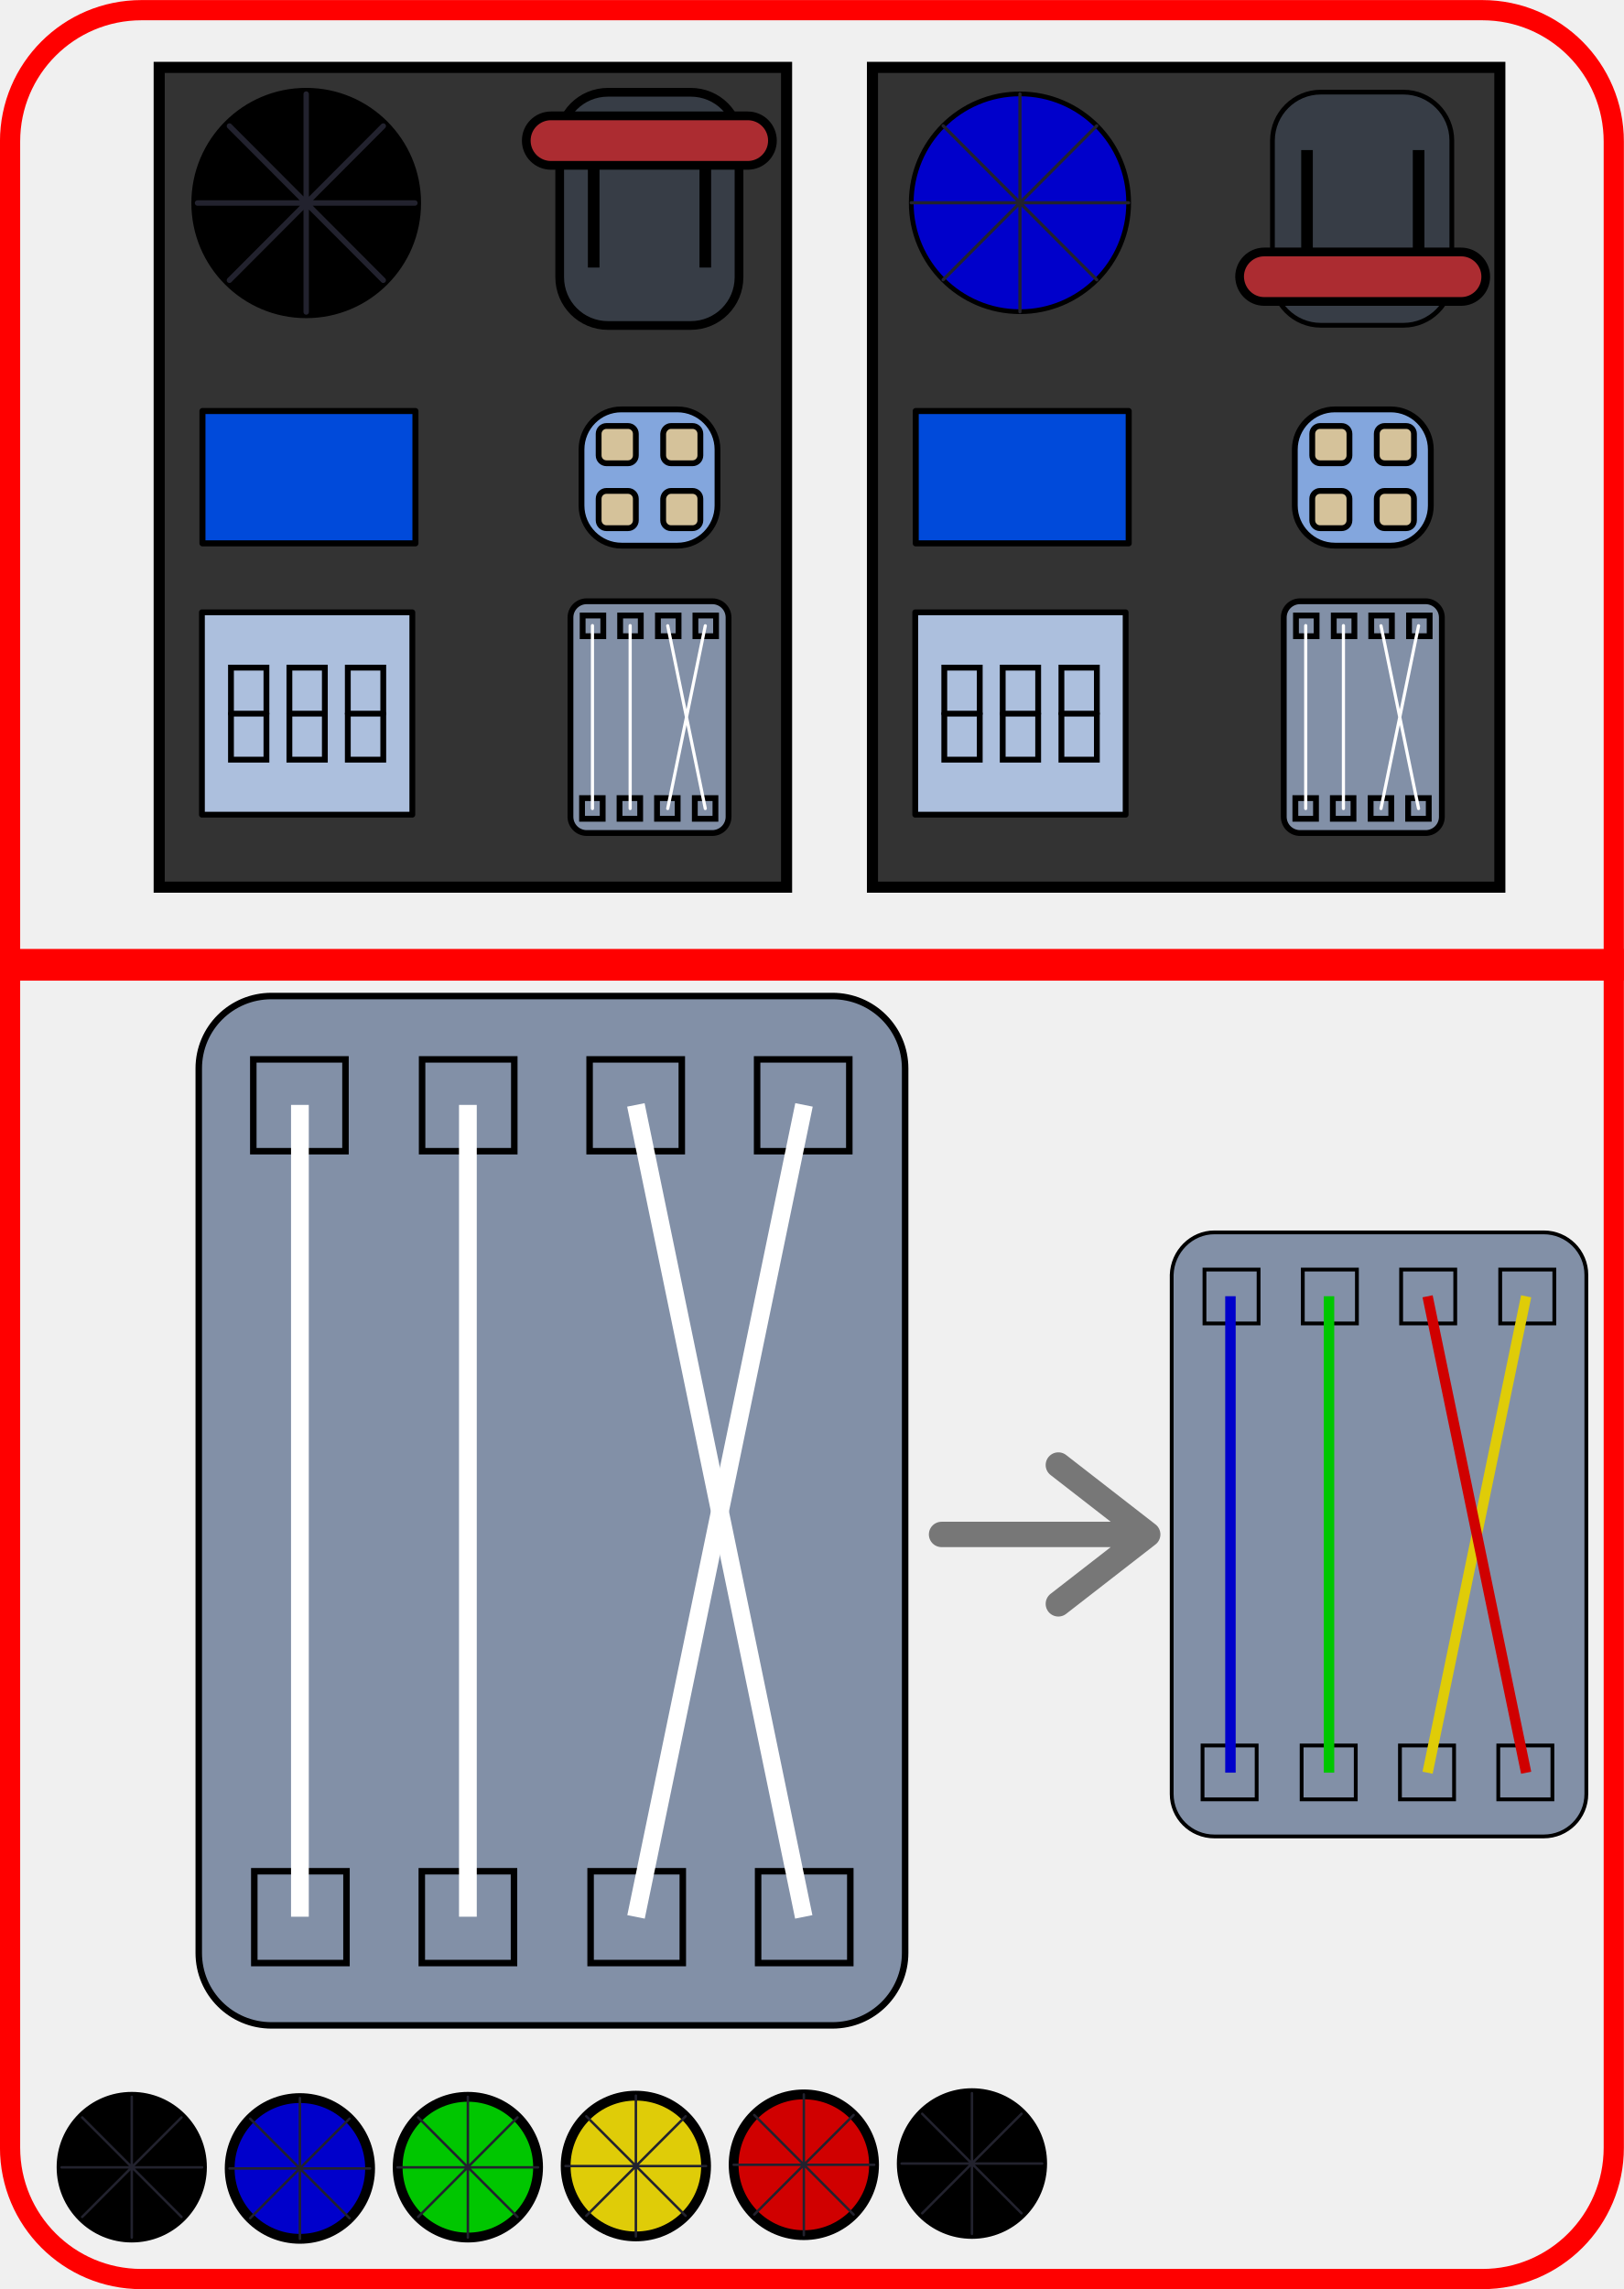
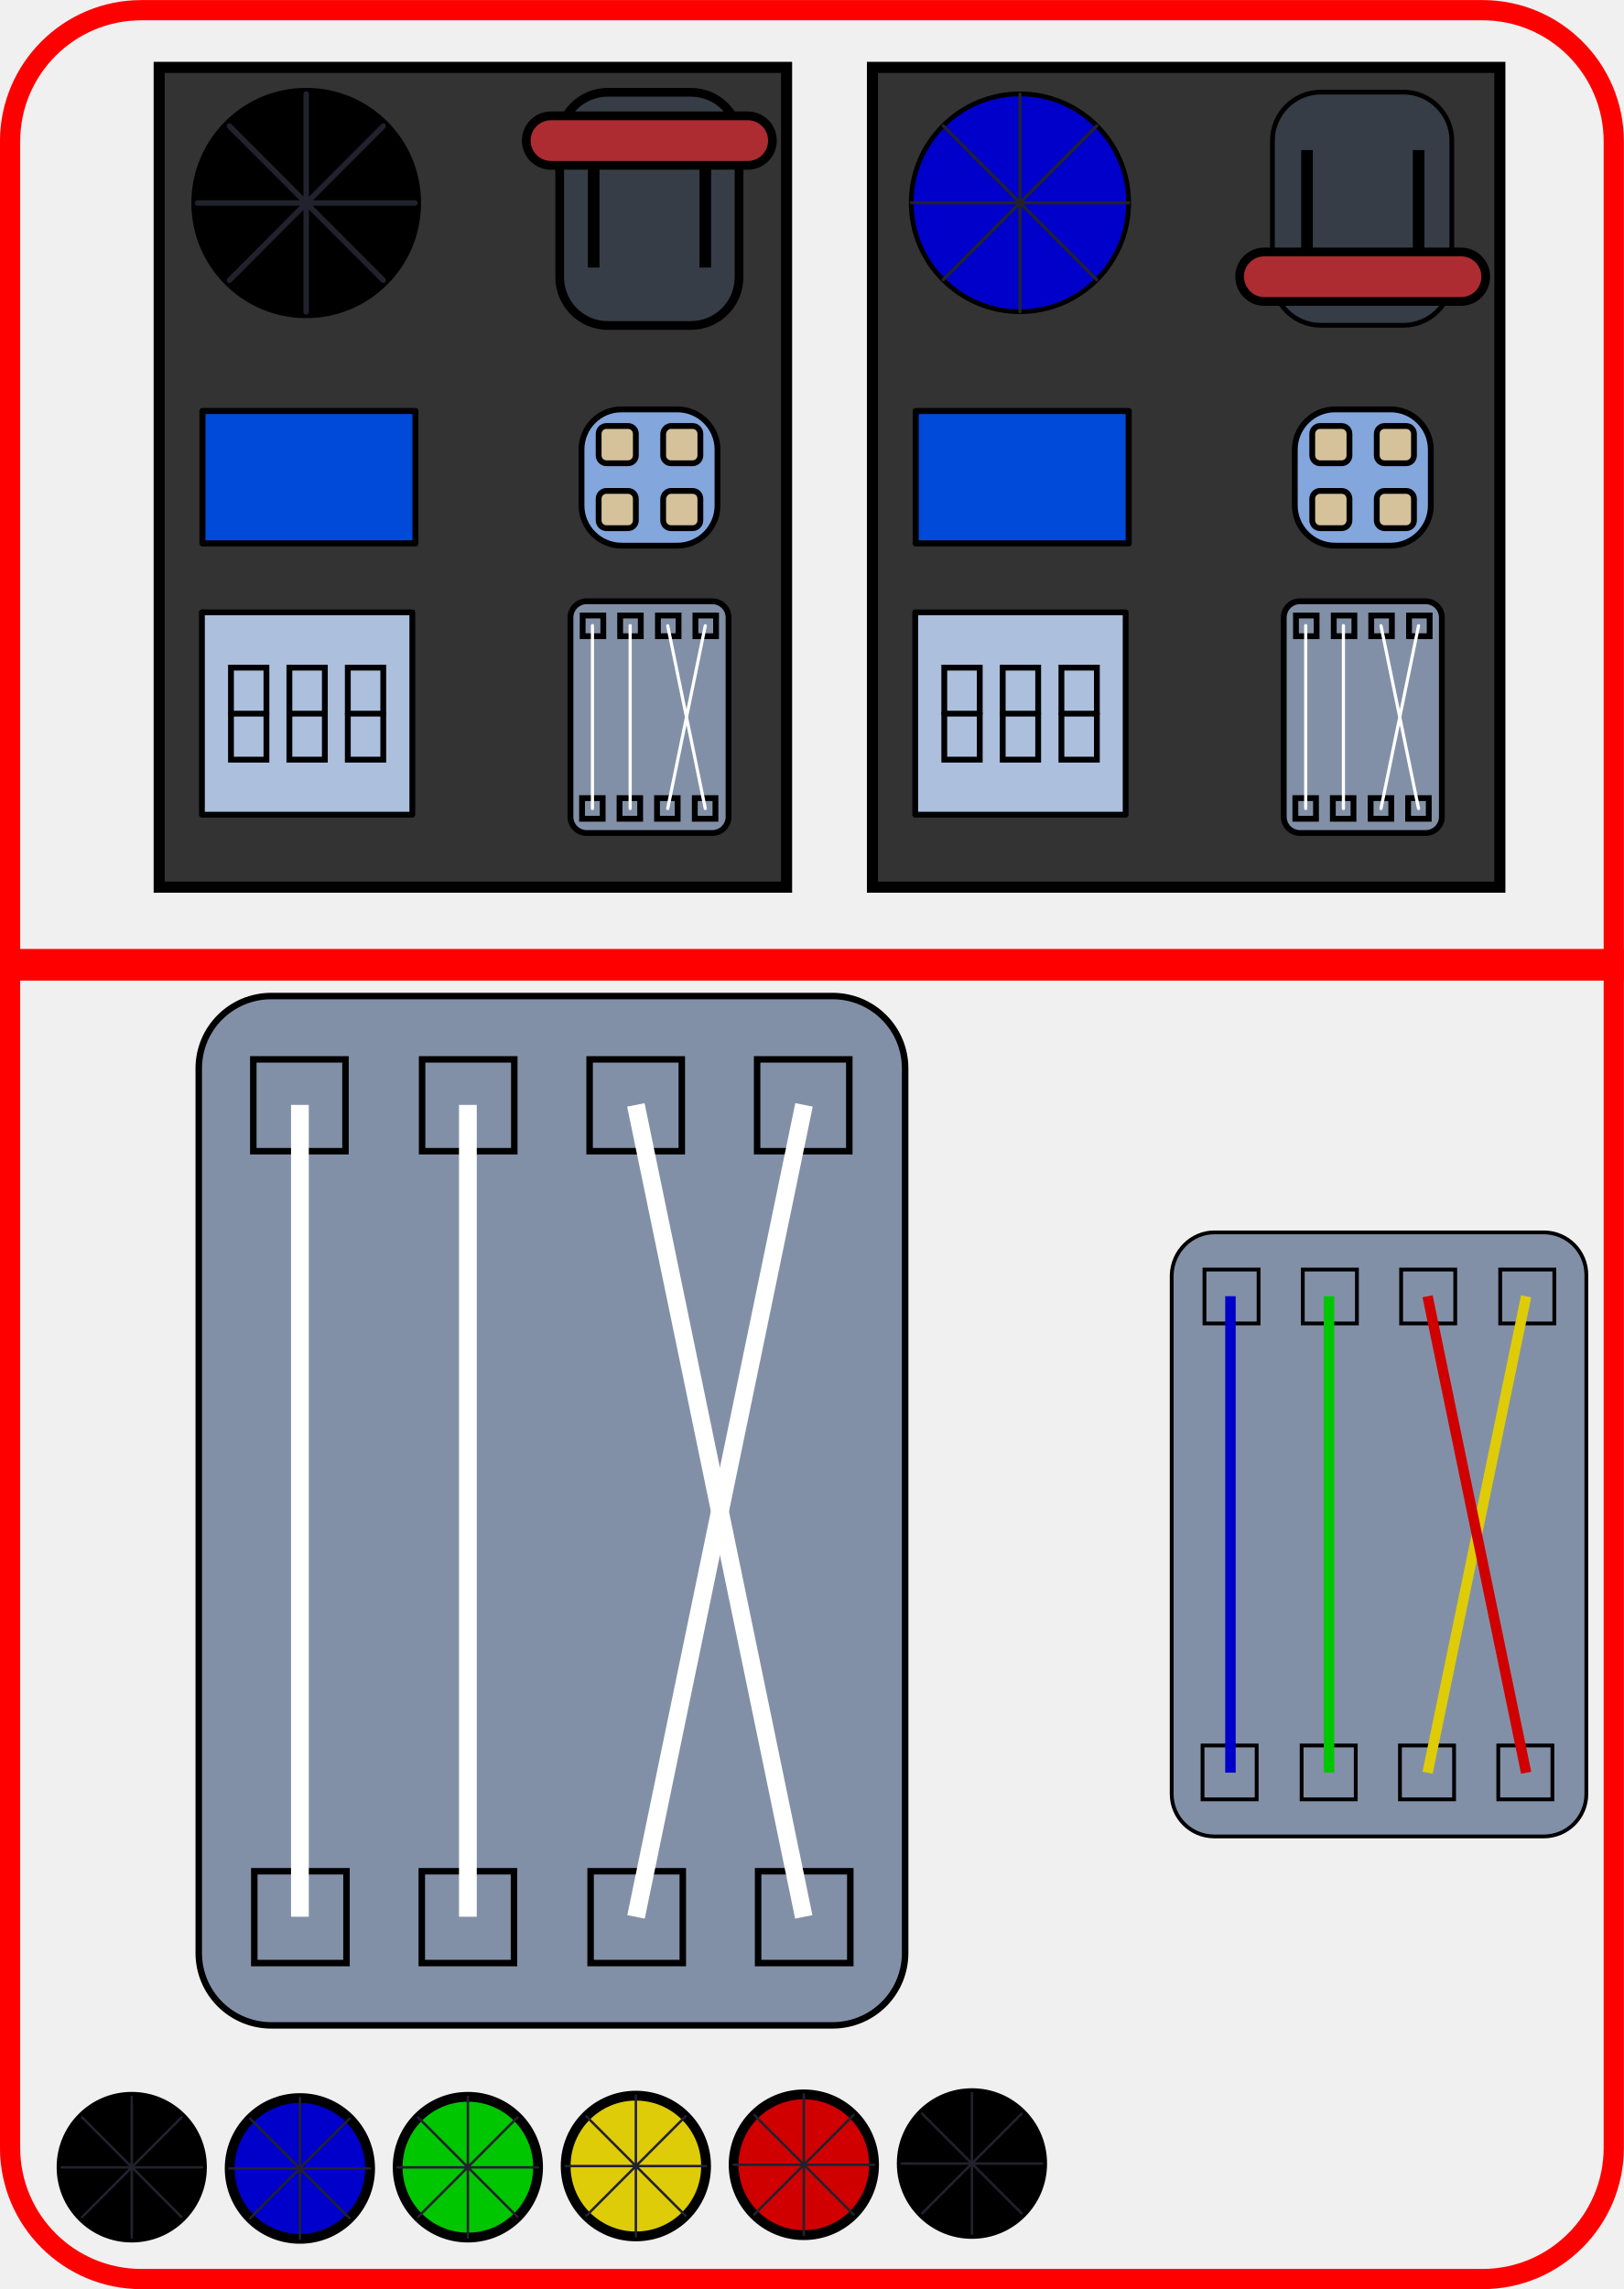
<svg xmlns="http://www.w3.org/2000/svg" viewBox="0 0 1024.6 1444.2">
  <style>
    .st3,.st6{stroke:#000}.st3{fill:#333;stroke-width:7.005;stroke-linecap:round;stroke-miterlimit:15.118}.st6{fill:#373d46;stroke-width:3}
    .st6,.st7,.st8{stroke-miterlimit:10}.st7,.st8,.st9{stroke:#000}.st7,.st8{fill:#ac2c31;stroke-width:4}.st8{stroke-width:3}
    .st9{fill:#004ada;stroke-width:3.806;stroke-linecap:round;stroke-linejoin:round;stroke-miterlimit:3.78}.st10,.st11{fill:#acbfdd}
    .st10,.st11,.st12,.st13,.st14{stroke:#000;stroke-width:2}.st10{stroke-linecap:round;stroke-linejoin:round;stroke-miterlimit:1}
    .st11,.st12,.st13,.st14{stroke-linecap:square;stroke-miterlimit:100}.st12{fill:#83a6dd}.st13{fill:#d5c29a}.st14{fill:#8290a7}
    .st15,.st18,.st19{stroke-linecap:round;stroke-linejoin:round}.st15{fill:#8290a7;stroke:#fff;stroke-width:2;stroke-miterlimit:100}
    .st18{stroke:#000;stroke-width:6.197;stroke-miterlimit:3.78}.st19{fill:#333;stroke:#22222e;stroke-width:1.549;stroke-miterlimit:2.442}
    .st24{stroke:#000;stroke-width:.5;stroke-miterlimit:10}.st24,.st25{fill:#8290a7}.st26{fill:#fff}.st28{fill:#0000cb}.st29{fill:#00c600}
    .st30{fill:#dfcc08}.st31{fill:#d00000}
  </style>
  <g transform="translate(-600.345 84.321)">
    <path fill="none" stroke="red" stroke-miterlimit="15.118" stroke-width="12.751" d="M689.6-77.9h846.2c45.8 0 82.9 37.1 82.9 82.9v1265.7c0 45.8-37.1 82.9-82.9 82.9H689.6c-45.8 0-82.9-37.1-82.9-82.9V4.9c0-45.7 37.1-82.8 82.9-82.8z" />
-     <path stroke="#777" stroke-linecap="round" stroke-linejoin="round" stroke-miterlimit="1" stroke-width="16" d="M1194.5 883.8h130.1-130.1zm130.1 0-56.4-43.8 56.4 43.8zm0 0-56.4 43.8 56.4-43.8z" />
    <path fill="#4d4d4d" stroke="red" stroke-miterlimit="15.118" stroke-width="20" d="M611.6 524.4H1625" />
    <rect width="395.9" height="517.2" x="700.8" y="-41.8" class="st3" />
    <g transform="matrix(1.706 0 0 1.71 -104.124 -419.474)">
      <ellipse cx="526.2" cy="270.9" stroke="#000" stroke-linecap="round" stroke-linejoin="round" stroke-miterlimit="1" stroke-width=".96" rx="42" ry="42" />
      <path fill="#333" stroke="#22222e" stroke-linecap="round" stroke-linejoin="round" stroke-miterlimit="1" stroke-width="2" d="M526.2 230.7v80.4-80.4zm40.2 40.2H486h80.4zm-68.6-28.4 56.9 56.9-56.9-56.9zm56.9 0-56.9 56.9 56.9-56.9z" />
    </g>
    <path d="M623.1 232.3h28.5c9.2 0 16.6 7.4 16.6 16.6v46.9c0 9.2-7.4 16.6-16.6 16.6h-28.5c-9.2 0-16.6-7.4-16.6-16.6v-46.9c0-9.2 7.4-16.6 16.6-16.6z" class="st6" transform="matrix(1.834 0 0 1.837 -158.788 -452.84)" />
    <path d="M618.2 248.9v43.6-43.6zm38.4 0v43.6-43.6z" class="st7" transform="matrix(1.834 0 0 1.837 -158.788 -452.84)" />
    <path d="M603.5 240.4h67.7c4.7 0 8.5 3.8 8.5 8.5s-3.8 8.5-8.5 8.5h-67.7c-4.7 0-8.5-3.8-8.5-8.5s3.8-8.5 8.5-8.5z" class="st8" transform="matrix(1.834 0 0 1.837 -158.788 -452.84)" />
    <rect width="134.4" height="83.5" x="728.1" y="175" class="st9" />
    <g transform="matrix(1.834 0 0 1.837 -159.163 -446.38)">
      <rect width="72.4" height="69.5" x="483.6" y="407.4" class="st10" />
      <path d="M493.6 426.4h12.2V458h-12.2v-31.6z" class="st11" />
      <path d="M493.6 442.2h12.2" class="st10" />
      <path d="M513.7 426.4h12.2V458h-12.2v-31.6z" class="st11" />
      <path d="M513.7 442.2h12.2" class="st10" />
      <path d="M533.8 426.4H546V458h-12.2v-31.6z" class="st11" />
      <path d="M533.8 442.2H546" class="st10" />
    </g>
    <path d="M627.7 337.7H647c7.6 0 13.8 6.2 13.8 13.8v19.2c0 7.6-6.2 13.8-13.8 13.8h-19.2c-7.6 0-13.8-6.2-13.8-13.8v-19.2c0-7.6 6.1-13.8 13.7-13.8z" class="st12" transform="matrix(1.834 0 0 1.837 -158.788 -446.38)" />
    <path d="M622.6 343.4h7.4c1.5 0 2.7 1.2 2.7 2.7v7.4c0 1.5-1.2 2.7-2.7 2.7h-7.4c-1.5 0-2.7-1.2-2.7-2.7v-7.4c0-1.5 1.2-2.7 2.7-2.7z" class="st13" transform="matrix(1.834 0 0 1.837 -158.788 -446.38)" />
    <path d="M644.8 343.4h7.4c1.5 0 2.7 1.2 2.7 2.7v7.4c0 1.5-1.2 2.7-2.7 2.7h-7.4c-1.5 0-2.7-1.2-2.7-2.7v-7.4c.1-1.5 1.3-2.7 2.7-2.7z" class="st13" transform="matrix(1.834 0 0 1.837 -158.788 -446.38)" />
    <path d="M622.6 365.7h7.4c1.5 0 2.7 1.2 2.7 2.7v7.4c0 1.5-1.2 2.7-2.7 2.7h-7.4c-1.5 0-2.7-1.2-2.7-2.7v-7.4c0-1.5 1.2-2.7 2.7-2.7z" class="st13" transform="matrix(1.834 0 0 1.837 -158.788 -446.38)" />
    <path d="M644.8 365.7h7.4c1.5 0 2.7 1.2 2.7 2.7v7.4c0 1.5-1.2 2.7-2.7 2.7h-7.4c-1.5 0-2.7-1.2-2.7-2.7v-7.4c.1-1.5 1.3-2.7 2.7-2.7z" class="st13" transform="matrix(1.834 0 0 1.837 -158.788 -446.38)" />
    <path d="M615.8 403.6H659c3.1 0 5.6 2.5 5.6 5.6v68.4c0 3.1-2.5 5.6-5.6 5.6h-43.2c-3.1 0-5.6-2.5-5.6-5.6v-68.4c0-3.1 2.5-5.6 5.6-5.6z" class="st14" transform="matrix(1.834 0 0 1.837 -158.788 -446.38)" />
    <g transform="matrix(1.834 0 0 1.837 -158.421 -446.38)">
      <rect width="7.1" height="7.1" x="614.2" y="408.5" class="st14" />
      <rect width="7.1" height="7.1" x="627.1" y="408.5" class="st14" />
      <rect width="7.1" height="7.1" x="640.1" y="408.5" class="st14" />
      <rect width="7.1" height="7.1" x="653" y="408.5" class="st14" />
    </g>
    <g transform="matrix(-1.834 0 0 -1.837 1575.79 517.142)">
      <rect width="7.1" height="7.1" x="285.7" y="46.2" class="st14" />
      <rect width="7.1" height="7.1" x="298.7" y="46.2" class="st14" />
      <rect width="7.1" height="7.1" x="311.6" y="46.2" class="st14" />
      <rect width="7.1" height="7.1" x="324.5" y="46.2" class="st14" />
    </g>
    <path d="M974.2 425.8V310.4v115.4zm23.8 0V310.4v115.4zm23.7 0 23.7-115.3-23.7 115.3zm23.7 0-23.7-115.3 23.7 115.3z" class="st15" />
    <rect width="395.9" height="517.2" x="1150.9" y="-41.8" class="st3" />
    <g transform="translate(12.368 -44.975)">
      <ellipse cx="1231.6" cy="88.6" fill="#0000cb" stroke="#000" stroke-linecap="round" stroke-linejoin="round" stroke-miterlimit="3.78" stroke-width="3" rx="68.6" ry="68.7" />
      <path fill="#333" stroke="#22222e" stroke-linecap="round" stroke-linejoin="round" stroke-miterlimit="3.78" stroke-width="2" d="M1231.6 19.9v137.5V19.9zm68.6 68.7H1163h137.2zM1183.1 40l97 97.2-97-97.2zm97 0-97 97.2 97-97.2z" />
    </g>
    <path d="M1433.8-26.2h52.2c16.8 0 30.5 13.7 30.5 30.5v86.1c0 16.8-13.7 30.5-30.5 30.5h-52.2c-16.8 0-30.5-13.7-30.5-30.5V4.3c.1-16.8 13.7-30.5 30.5-30.5z" class="st6" />
    <path d="M798.7 143.4V187v-43.6zm38.4 0V187v-43.6z" class="st7" transform="matrix(1.834 0 0 -1.837 -39.696 353.876)" />
    <path d="M784 135h67.7c4.7 0 8.5 3.8 8.5 8.5s-3.8 8.5-8.5 8.5H784c-4.7 0-8.5-3.8-8.5-8.5.1-4.7 3.8-8.5 8.5-8.5z" class="st8" transform="matrix(1.834 0 0 -1.837 -39.696 353.876)" />
    <rect width="134.4" height="83.5" x="1178.2" y="175" class="st9" />
    <g transform="matrix(1.834 0 0 1.837 -40.072 -446.38)">
      <rect width="72.4" height="69.5" x="664.1" y="407.4" class="st10" />
      <path d="M674.1 426.4h12.2V458h-12.2v-31.6z" class="st11" />
      <path d="M674.1 442.2h12.2" class="st10" />
      <path d="M694.2 426.4h12.2V458h-12.2v-31.6z" class="st11" />
      <path d="M694.2 442.2h12.2" class="st10" />
      <path d="M714.4 426.4h12.2V458h-12.2v-31.6z" class="st11" />
      <path d="M714.4 442.2h12.2" class="st10" />
    </g>
    <path d="M808.3 337.7h19.2c7.6 0 13.8 6.2 13.8 13.8v19.2c0 7.6-6.2 13.8-13.8 13.8h-19.2c-7.6 0-13.8-6.2-13.8-13.8v-19.2c0-7.6 6.2-13.8 13.8-13.8z" class="st12" transform="matrix(1.834 0 0 1.837 -39.696 -446.38)" />
    <path d="M803.2 343.4h7.4c1.5 0 2.7 1.2 2.7 2.7v7.4c0 1.5-1.2 2.7-2.7 2.7h-7.4c-1.5 0-2.7-1.2-2.7-2.7v-7.4c0-1.5 1.2-2.7 2.7-2.7z" class="st13" transform="matrix(1.834 0 0 1.837 -39.696 -446.38)" />
    <path d="M825.4 343.4h7.4c1.5 0 2.7 1.2 2.7 2.7v7.4c0 1.5-1.2 2.7-2.7 2.7h-7.4c-1.5 0-2.7-1.2-2.7-2.7v-7.4c0-1.5 1.2-2.7 2.7-2.7z" class="st13" transform="matrix(1.834 0 0 1.837 -39.696 -446.38)" />
    <path d="M803.2 365.7h7.4c1.5 0 2.7 1.2 2.7 2.7v7.4c0 1.5-1.2 2.7-2.7 2.7h-7.4c-1.5 0-2.7-1.2-2.7-2.7v-7.4c0-1.5 1.2-2.7 2.7-2.7z" class="st13" transform="matrix(1.834 0 0 1.837 -39.696 -446.38)" />
    <path d="M825.4 365.7h7.4c1.5 0 2.7 1.2 2.7 2.7v7.4c0 1.5-1.2 2.7-2.7 2.7h-7.4c-1.5 0-2.7-1.2-2.7-2.7v-7.4c0-1.5 1.2-2.7 2.7-2.7z" class="st13" transform="matrix(1.834 0 0 1.837 -39.696 -446.38)" />
    <path d="M796.3 403.6h43.2c3.1 0 5.6 2.5 5.6 5.6v68.4c0 3.1-2.5 5.6-5.6 5.6h-43.2c-3.1 0-5.6-2.5-5.6-5.6v-68.4c0-3.1 2.5-5.6 5.6-5.6z" class="st14" transform="matrix(1.834 0 0 1.837 -39.696 -446.38)" />
    <g transform="matrix(1.834 0 0 1.837 -39.33 -446.38)">
      <rect width="7.1" height="7.1" x="794.7" y="408.5" class="st14" />
      <rect width="7.1" height="7.1" x="807.7" y="408.5" class="st14" />
      <rect width="7.1" height="7.1" x="820.6" y="408.5" class="st14" />
      <rect width="7.1" height="7.1" x="833.6" y="408.5" class="st14" />
    </g>
    <g transform="matrix(-1.834 0 0 -1.837 1694.882 517.142)">
      <rect width="7.1" height="7.1" x="105.2" y="46.2" class="st14" />
      <rect width="7.1" height="7.1" x="118.1" y="46.2" class="st14" />
      <rect width="7.1" height="7.1" x="131.1" y="46.2" class="st14" />
      <rect width="7.1" height="7.1" x="144" y="46.2" class="st14" />
    </g>
    <path d="M1424.3 425.8V310.4v115.4zm23.8 0V310.4v115.4zm23.7 0 23.7-115.3-23.7 115.3zm23.7 0-23.7-115.3 23.7 115.3z" class="st15" />
    <g transform="translate(-43.413 7.121)">
      <ellipse cx="726.9" cy="1275.9" class="st18" rx="44.3" ry="44.4" />
      <path d="M726.9 1231.5v88.8-88.8zm44.4 44.5h-88.7 88.7zm-75.7-31.5 62.7 62.8-62.7-62.8zm62.7 0-62.7 62.8 62.7-62.8z" class="st19" />
    </g>
    <g transform="translate(-43.413 7.121)">
      <ellipse cx="1257.1" cy="1273.6" class="st18" rx="44.3" ry="44.4" />
      <path d="M1257.1 1229.2v88.8-88.8zm44.3 44.4h-88.7 88.7zm-75.7-31.4 62.7 62.8-62.7-62.8zm62.7 0-62.7 62.8 62.7-62.8z" class="st19" />
    </g>
    <g transform="translate(-43.413 7.121)">
      <ellipse cx="833" cy="1276.7" fill="#0000cb" stroke="#000" stroke-linecap="round" stroke-linejoin="round" stroke-miterlimit="3.78" stroke-width="6.197" rx="44.3" ry="44.4" />
      <path d="M833 1232.3v88.8-88.8zm44.3 44.4h-88.7 88.7zm-75.7-31.4 62.7 62.8-62.7-62.8zm62.7 0-62.7 62.8 62.7-62.8z" class="st19" />
    </g>
    <g transform="translate(-43.413 7.121)">
      <ellipse cx="939" cy="1275.9" fill="#00c600" stroke="#000" stroke-linecap="round" stroke-linejoin="round" stroke-miterlimit="3.78" stroke-width="6.197" rx="44.3" ry="44.4" />
      <path d="M939 1231.5v88.8-88.8zm44.3 44.5h-88.7 88.7zm-75.7-31.5 62.7 62.8-62.7-62.8zm62.7 0-62.7 62.8 62.7-62.8z" class="st19" />
    </g>
    <ellipse cx="1001.6" cy="1282.3" fill="#dfcc08" stroke="#000" stroke-linecap="round" stroke-linejoin="round" stroke-miterlimit="3.78" stroke-width="6.197" rx="44.3" ry="44.4" />
    <path d="M1001.6 1237.9v88.8-88.8zm44.3 44.4h-88.7 88.7zm-75.6-31.4 62.7 62.8-62.7-62.8zm62.7 0-62.7 62.8 62.7-62.8z" class="st19" />
    <ellipse cx="1107.6" cy="1281.5" fill="#d00000" stroke="#000" stroke-linecap="round" stroke-linejoin="round" stroke-miterlimit="3.78" stroke-width="6.197" rx="44.3" ry="44.4" />
    <path d="M1107.6 1237.1v88.8-88.8zm44.4 44.4h-88.7 88.7zm-75.7-31.4 62.7 62.8-62.7-62.8zm62.7 0-62.7 62.8 62.7-62.8z" class="st19" />
    <path d="M482.8 308.4H526c3.1 0 5.6 2.5 5.6 5.6v68.4c0 3.1-2.5 5.6-5.6 5.6h-43.2c-3.1 0-5.6-2.5-5.6-5.6V314c0-3.1 2.5-5.6 5.6-5.6z" class="st24" transform="matrix(8.194 0 0 8.159 -3184.41 -1972.136)" />
    <g transform="matrix(8.194 0 0 8.159 -3182.771 -1972.136)">
      <rect width="7.1" height="7.1" x="481.2" y="313.3" class="st24" />
      <rect width="7.1" height="7.1" x="494.2" y="313.3" class="st24" />
      <rect width="7.1" height="7.1" x="507.1" y="313.3" class="st24" />
      <rect width="7.1" height="7.1" x="520" y="313.3" class="st24" />
    </g>
    <g transform="matrix(-8.194 0 0 -8.159 4567.745 2307.918)">
      <rect width="7.1" height="7.1" x="418.7" y="141.4" class="st24" />
      <rect width="7.1" height="7.1" x="431.6" y="141.4" class="st24" />
      <rect width="7.1" height="7.1" x="444.6" y="141.4" class="st24" />
      <rect width="7.1" height="7.1" x="457.5" y="141.4" class="st24" />
    </g>
    <path d="M789.6 1125V612.8 1125z" class="st25" />
    <path d="M784 612.8V1125h11.2V612.8H784z" class="st26" />
    <path d="M895.6 1125V612.8 1125z" class="st25" />
    <path d="M890 612.8V1125h11.2V612.8H890z" class="st26" />
    <path d="m1001.6 1125 106-512.3-106 512.3z" class="st25" />
    <path d="m1102.2 611.7-106 512.3 11 2.2 106-512.3-11-2.2z" class="st26" />
    <path d="m1107.7 1125-106-512.3 106 512.3z" class="st25" />
    <path d="m1007.1 611.7-11 2.2 106 512.3 10.9-2.2-105.9-512.3z" class="st26" />
    <path d="M584.5 371.2h43.2c3.1 0 5.6 2.5 5.6 5.6v68.4c0 3.1-2.5 5.6-5.6 5.6h-43.2c-3.1 0-5.6-2.5-5.6-5.6v-68.4c.1-3.1 2.6-5.6 5.6-5.6z" class="st24" transform="matrix(4.81 0 0 4.788 -1444.783 -1084.083)" />
    <g transform="matrix(4.81 0 0 4.788 -1443.821 -1084.083)">
      <rect width="7.1" height="7.1" x="583" y="376.1" class="st24" />
      <rect width="7.1" height="7.1" x="595.9" y="376.1" class="st24" />
      <rect width="7.1" height="7.1" x="608.8" y="376.1" class="st24" />
      <rect width="7.1" height="7.1" x="621.8" y="376.1" class="st24" />
    </g>
    <g transform="matrix(-4.81 0 0 -4.788 3104.742 1427.765)">
      <rect width="7.1" height="7.1" x="317" y="78.7" class="st24" />
      <rect width="7.1" height="7.1" x="329.9" y="78.7" class="st24" />
      <rect width="7.1" height="7.1" x="342.8" y="78.7" class="st24" />
      <rect width="7.1" height="7.1" x="355.8" y="78.7" class="st24" />
    </g>
    <path d="M1376.7 1034.2V733.5v300.7z" class="st28" />
    <path d="M1373.5 733.5v300.6h6.6V733.5h-6.6z" class="st28" />
    <path d="M1439 1034.2V733.5v300.7z" class="st29" />
    <path d="M1435.7 733.5v300.6h6.6V733.5h-6.6z" class="st29" />
    <path d="m1501.2 1034.2 62.2-300.6-62.2 300.6z" class="st30" />
    <path d="m1560.2 732.9-62.2 300.6 6.4 1.3 62.2-300.6-6.4-1.3z" class="st30" />
    <path d="m1563.4 1034.2-62.2-300.6 62.2 300.6z" class="st31" />
    <path d="m1504.4 732.9-6.4 1.3 62.2 300.6 6.4-1.3-62.2-300.6z" class="st31" />
  </g>
</svg>
